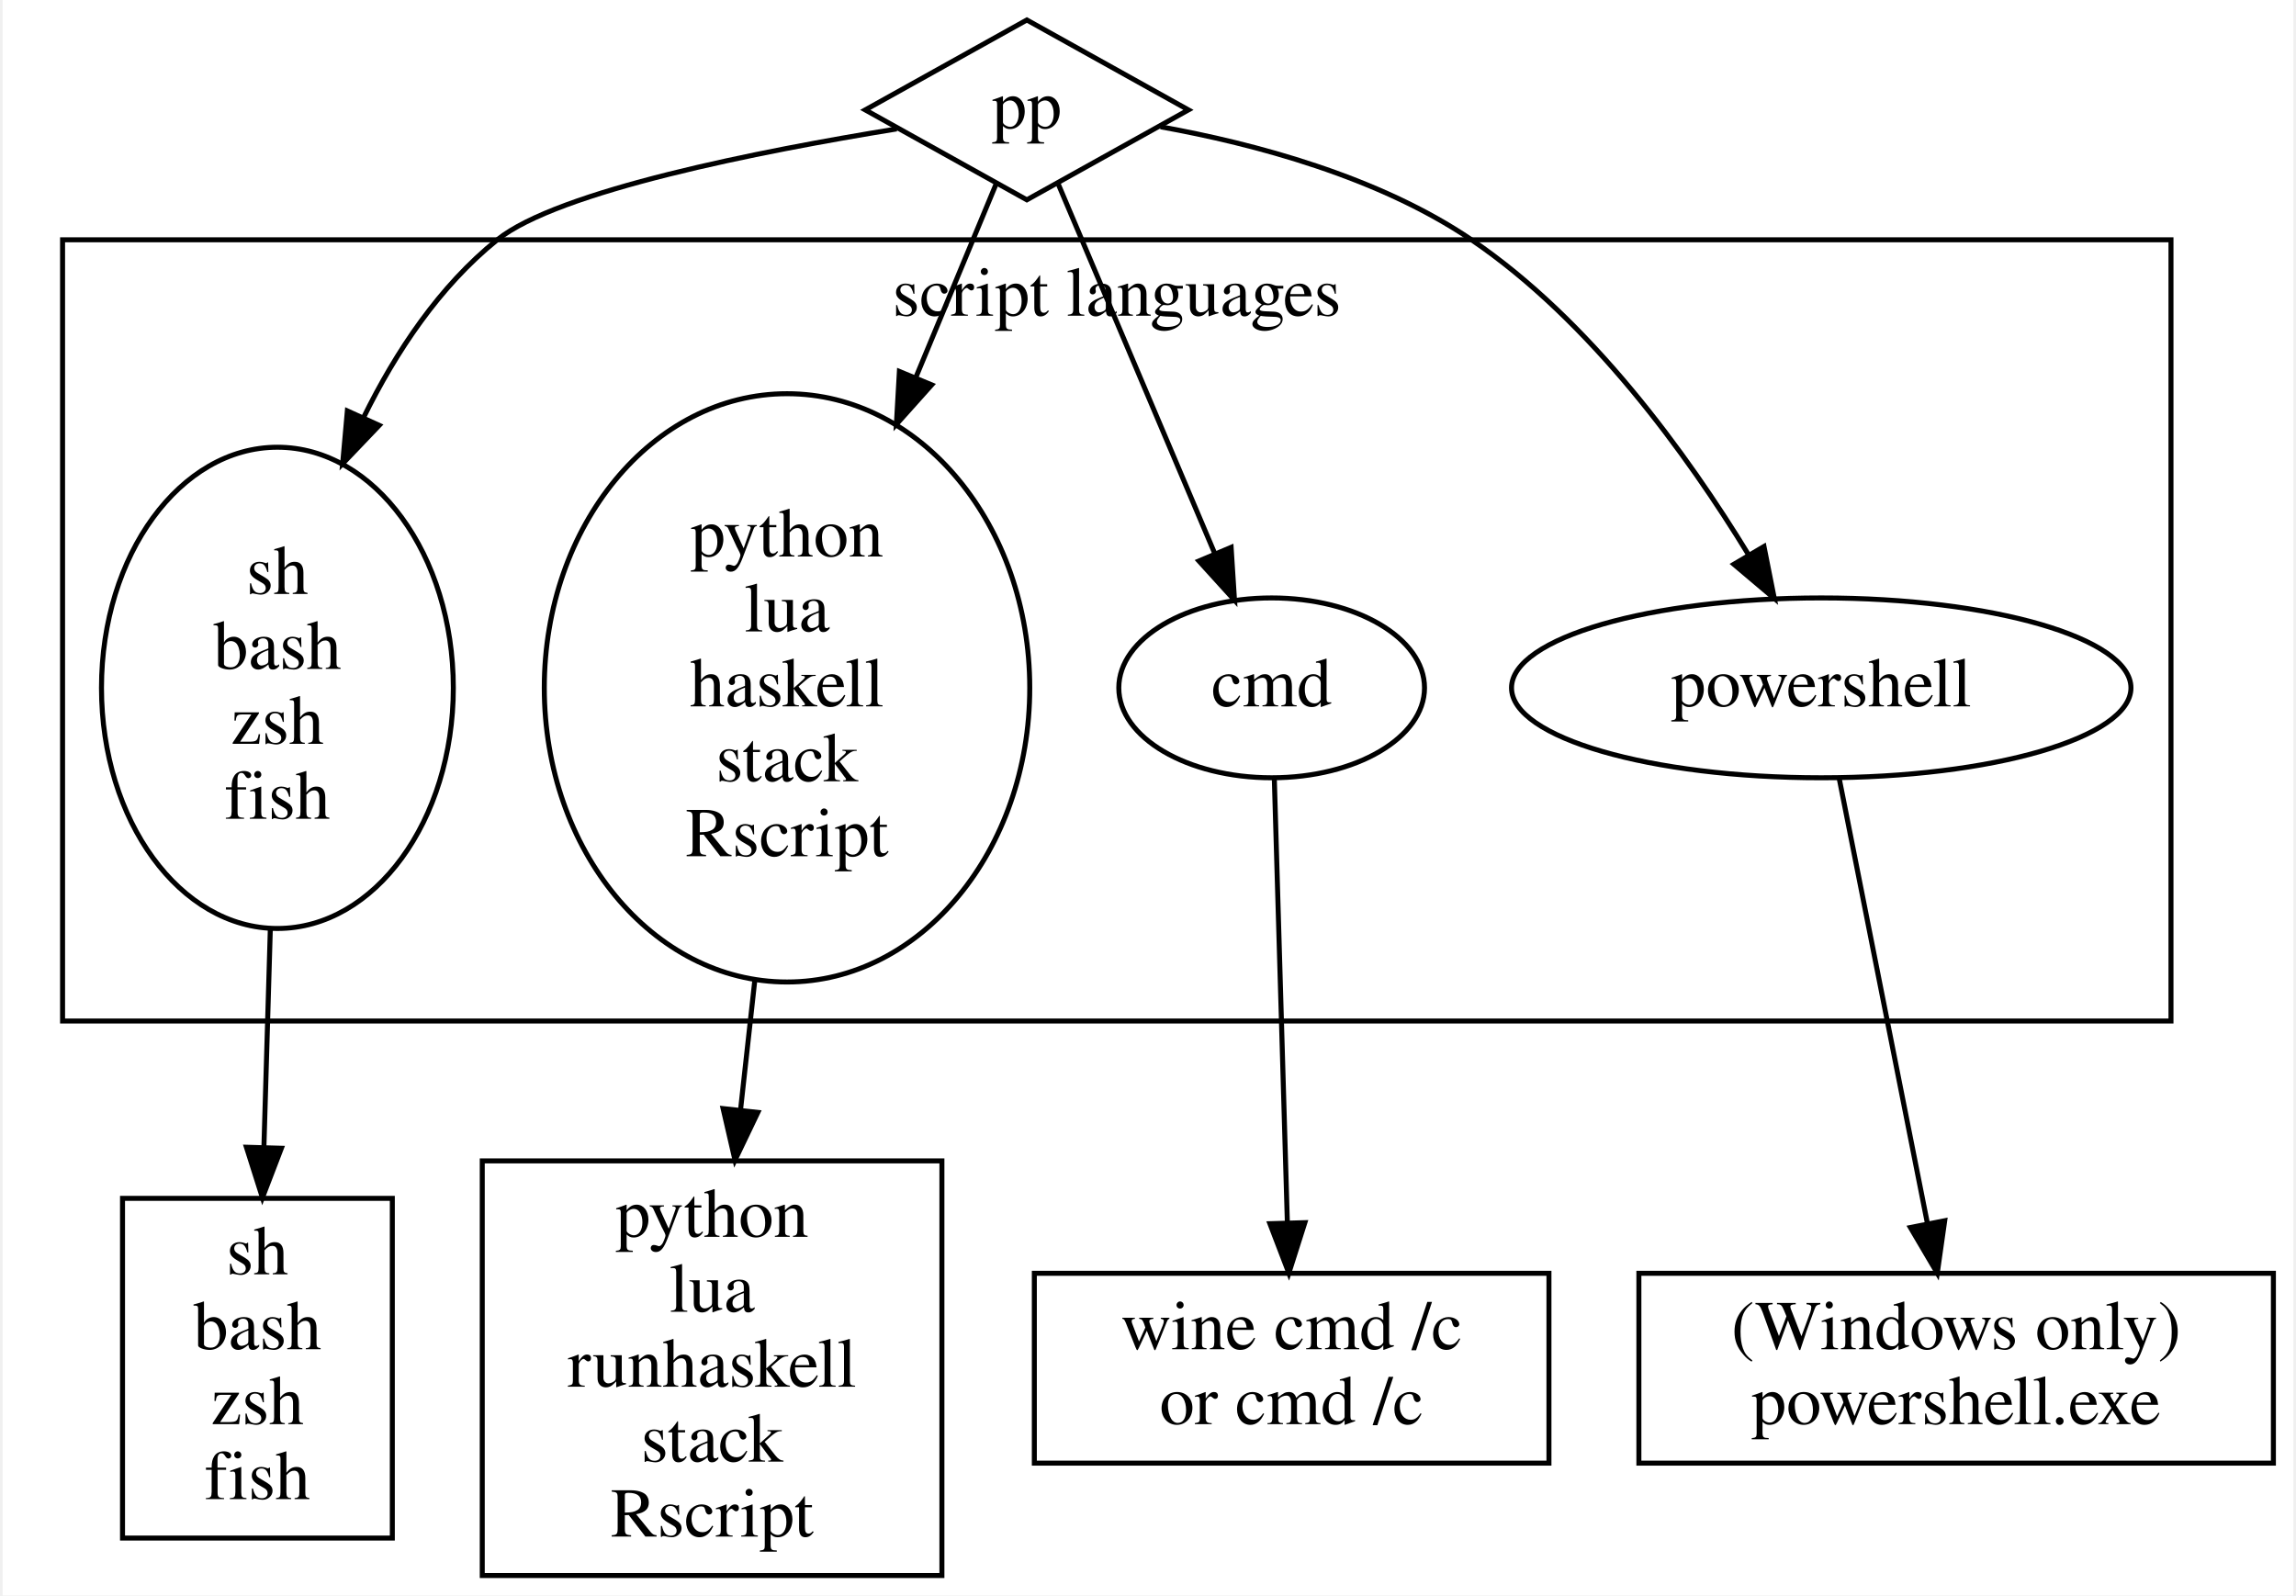
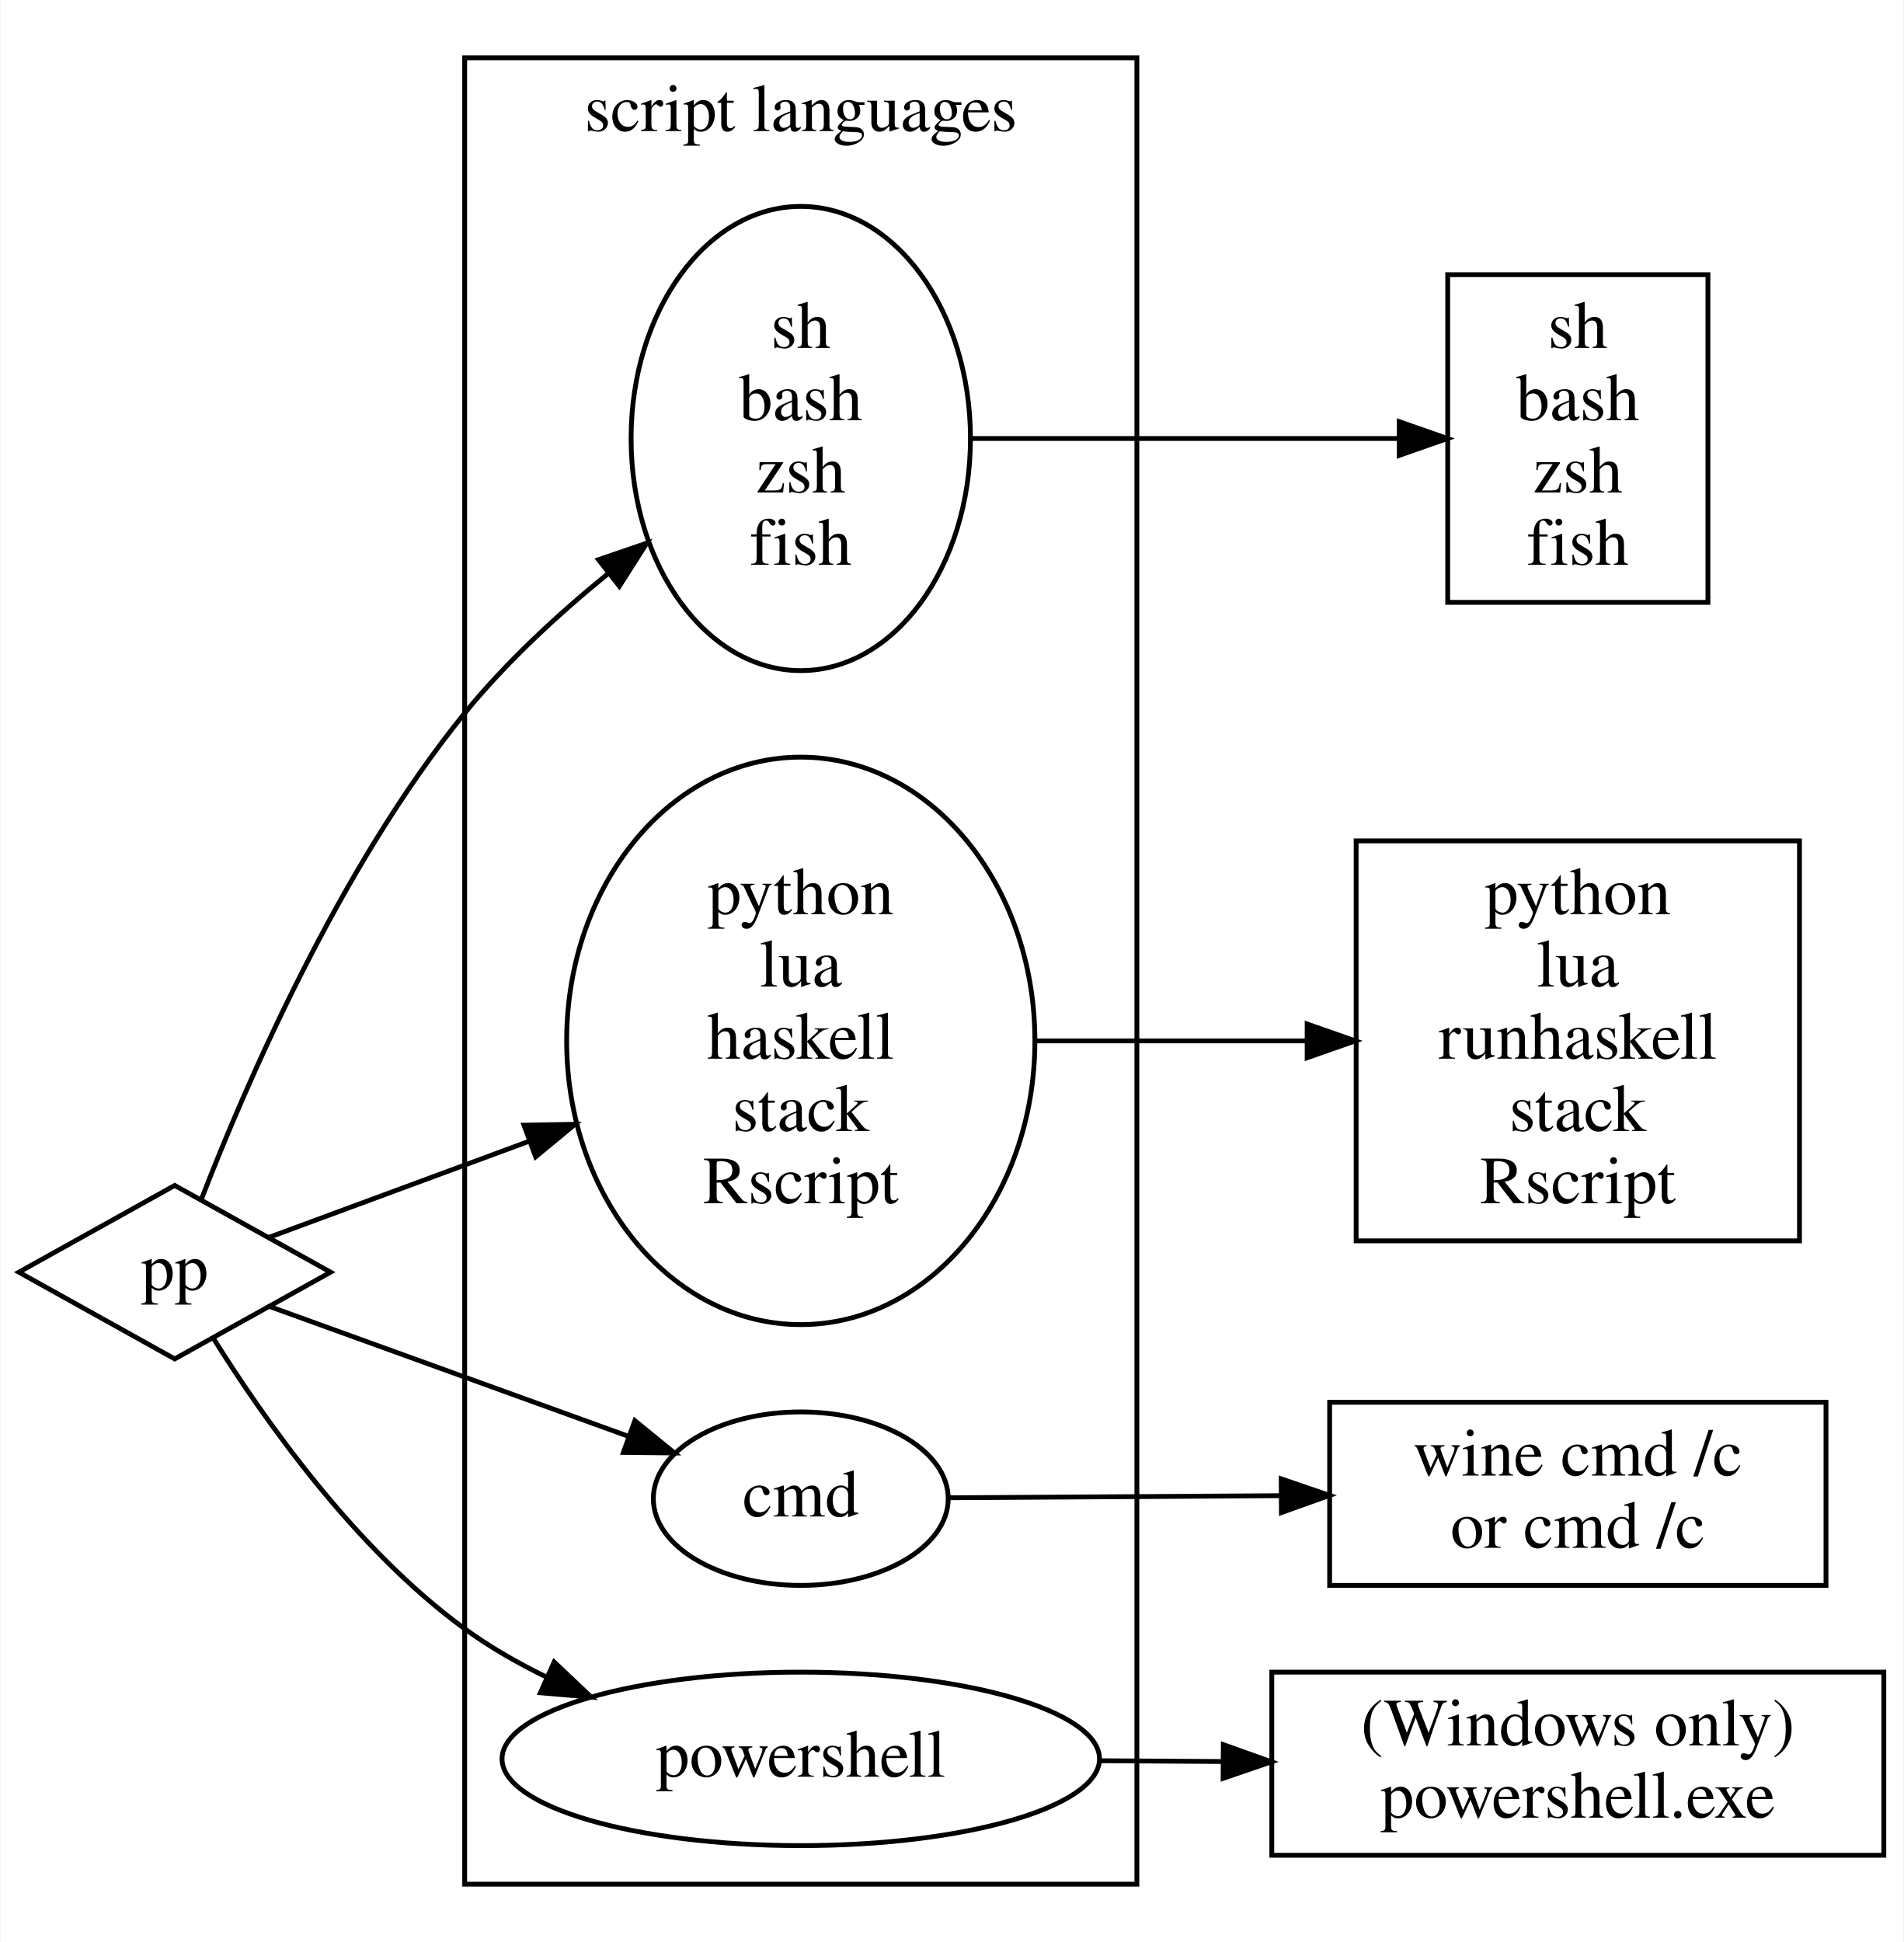
- <svg xmlns="http://www.w3.org/2000/svg" width="459pt" height="319pt" viewBox="0.00 0.00 458.50 319.38">
-   <g id="graph0" class="graph" transform="scale(1 1) rotate(0) translate(4 315.3797)">
-     <polygon fill="#ffffff" stroke="transparent" points="-4,4 -4,-315.38 454.5,-315.38 454.5,4 -4,4" />
+ <svg xmlns="http://www.w3.org/2000/svg" width="395pt" height="403pt" viewBox="0.00 0.00 394.83 403.00">
+   <g id="graph0" class="graph" transform="scale(1 1) rotate(0) translate(4 399)">
+     <polygon fill="#ffffff" stroke="transparent" points="-4,4 -4,-399 390.83,-399 390.83,4 -4,4" />
    <g id="clust1" class="cluster">
-       <polygon fill="none" stroke="#000000" points="8,-111 8,-267.38 430,-267.38 430,-111 8,-111" />
-       <text text-anchor="middle" x="219" y="-252.18" font-family="Times,serif" font-size="14.00" fill="#000000">script languages</text>
+       <polygon fill="none" stroke="#000000" points="92.341,-8 92.341,-387 231.83,-387 231.83,-8 92.341,-8" />
+       <text text-anchor="middle" x="162.085" y="-371.8" font-family="Times,serif" font-size="14.00" fill="#000000">script languages</text>
    </g>
    <g id="node1" class="node">
-       <ellipse fill="none" stroke="#000000" cx="51" cy="-177.69" rx="35.211" ry="48.167" />
-       <text text-anchor="middle" x="51" y="-196.49" font-family="Times,serif" font-size="14.00" fill="#000000">sh</text>
-       <text text-anchor="middle" x="51" y="-181.49" font-family="Times,serif" font-size="14.00" fill="#000000">bash</text>
-       <text text-anchor="middle" x="51" y="-166.49" font-family="Times,serif" font-size="14.00" fill="#000000">zsh</text>
-       <text text-anchor="middle" x="51" y="-151.49" font-family="Times,serif" font-size="14.00" fill="#000000">fish</text>
+       <ellipse fill="none" stroke="#000000" cx="162.085" cy="-308" rx="35.211" ry="48.167" />
+       <text text-anchor="middle" x="162.085" y="-326.8" font-family="Times,serif" font-size="14.00" fill="#000000">sh</text>
+       <text text-anchor="middle" x="162.085" y="-311.8" font-family="Times,serif" font-size="14.00" fill="#000000">bash</text>
+       <text text-anchor="middle" x="162.085" y="-296.8" font-family="Times,serif" font-size="14.00" fill="#000000">zsh</text>
+       <text text-anchor="middle" x="162.085" y="-281.8" font-family="Times,serif" font-size="14.00" fill="#000000">fish</text>
    </g>
    <g id="node6" class="node">
-       <polygon fill="none" stroke="#000000" points="74,-75.5 20,-75.5 20,-7.5 74,-7.5 74,-75.5" />
-       <text text-anchor="middle" x="47" y="-60.3" font-family="Times,serif" font-size="14.00" fill="#000000">sh</text>
-       <text text-anchor="middle" x="47" y="-45.3" font-family="Times,serif" font-size="14.00" fill="#000000">bash</text>
-       <text text-anchor="middle" x="47" y="-30.3" font-family="Times,serif" font-size="14.00" fill="#000000">zsh</text>
-       <text text-anchor="middle" x="47" y="-15.3" font-family="Times,serif" font-size="14.00" fill="#000000">fish</text>
+       <polygon fill="none" stroke="#000000" points="350.33,-342 296.33,-342 296.33,-274 350.33,-274 350.33,-342" />
+       <text text-anchor="middle" x="323.33" y="-326.8" font-family="Times,serif" font-size="14.00" fill="#000000">sh</text>
+       <text text-anchor="middle" x="323.33" y="-311.8" font-family="Times,serif" font-size="14.00" fill="#000000">bash</text>
+       <text text-anchor="middle" x="323.33" y="-296.8" font-family="Times,serif" font-size="14.00" fill="#000000">zsh</text>
+       <text text-anchor="middle" x="323.33" y="-281.8" font-family="Times,serif" font-size="14.00" fill="#000000">fish</text>
    </g>
    <g id="edge5" class="edge">
-       <path fill="none" stroke="#000000" d="M49.578,-129.291C49.163,-115.156 48.712,-99.783 48.304,-85.908" />
-       <polygon fill="#000000" stroke="#000000" points="51.795,-85.529 48.003,-75.636 44.798,-85.734 51.795,-85.529" />
+       <path fill="none" stroke="#000000" d="M197.471,-308C223.742,-308 259.488,-308 286.173,-308" />
+       <polygon fill="#000000" stroke="#000000" points="286.277,-311.5 296.277,-308 286.277,-304.5 286.277,-311.5" />
    </g>
    <g id="node2" class="node">
-       <ellipse fill="none" stroke="#000000" cx="153" cy="-177.69" rx="48.582" ry="58.88" />
-       <text text-anchor="middle" x="153" y="-203.99" font-family="Times,serif" font-size="14.00" fill="#000000">python</text>
-       <text text-anchor="middle" x="153" y="-188.99" font-family="Times,serif" font-size="14.00" fill="#000000">lua</text>
-       <text text-anchor="middle" x="153" y="-173.99" font-family="Times,serif" font-size="14.00" fill="#000000">haskell</text>
-       <text text-anchor="middle" x="153" y="-158.99" font-family="Times,serif" font-size="14.00" fill="#000000">stack</text>
-       <text text-anchor="middle" x="153" y="-143.99" font-family="Times,serif" font-size="14.00" fill="#000000">Rscript</text>
+       <ellipse fill="none" stroke="#000000" cx="162.085" cy="-183" rx="48.582" ry="58.88" />
+       <text text-anchor="middle" x="162.085" y="-209.3" font-family="Times,serif" font-size="14.00" fill="#000000">python</text>
+       <text text-anchor="middle" x="162.085" y="-194.3" font-family="Times,serif" font-size="14.00" fill="#000000">lua</text>
+       <text text-anchor="middle" x="162.085" y="-179.3" font-family="Times,serif" font-size="14.00" fill="#000000">haskell</text>
+       <text text-anchor="middle" x="162.085" y="-164.3" font-family="Times,serif" font-size="14.00" fill="#000000">stack</text>
+       <text text-anchor="middle" x="162.085" y="-149.3" font-family="Times,serif" font-size="14.00" fill="#000000">Rscript</text>
    </g>
    <g id="node7" class="node">
-       <polygon fill="none" stroke="#000000" points="184,-83 92,-83 92,0 184,0 184,-83" />
-       <text text-anchor="middle" x="138" y="-67.8" font-family="Times,serif" font-size="14.00" fill="#000000">python</text>
-       <text text-anchor="middle" x="138" y="-52.8" font-family="Times,serif" font-size="14.00" fill="#000000">lua</text>
-       <text text-anchor="middle" x="138" y="-37.8" font-family="Times,serif" font-size="14.00" fill="#000000">runhaskell</text>
-       <text text-anchor="middle" x="138" y="-22.8" font-family="Times,serif" font-size="14.00" fill="#000000">stack</text>
-       <text text-anchor="middle" x="138" y="-7.8" font-family="Times,serif" font-size="14.00" fill="#000000">Rscript</text>
+       <polygon fill="none" stroke="#000000" points="369.33,-224.5 277.33,-224.5 277.33,-141.5 369.33,-141.5 369.33,-224.5" />
+       <text text-anchor="middle" x="323.33" y="-209.3" font-family="Times,serif" font-size="14.00" fill="#000000">python</text>
+       <text text-anchor="middle" x="323.33" y="-194.3" font-family="Times,serif" font-size="14.00" fill="#000000">lua</text>
+       <text text-anchor="middle" x="323.33" y="-179.3" font-family="Times,serif" font-size="14.00" fill="#000000">runhaskell</text>
+       <text text-anchor="middle" x="323.33" y="-164.3" font-family="Times,serif" font-size="14.00" fill="#000000">stack</text>
+       <text text-anchor="middle" x="323.33" y="-149.3" font-family="Times,serif" font-size="14.00" fill="#000000">Rscript</text>
    </g>
    <g id="edge6" class="edge">
-       <path fill="none" stroke="#000000" d="M146.552,-119.143C145.603,-110.532 144.632,-101.713 143.7,-93.253" />
-       <polygon fill="#000000" stroke="#000000" points="147.161,-92.704 142.587,-83.148 140.203,-93.471 147.161,-92.704" />
+       <path fill="none" stroke="#000000" d="M210.902,-183C228.573,-183 248.672,-183 266.941,-183" />
+       <polygon fill="#000000" stroke="#000000" points="267.163,-186.5 277.163,-183 267.163,-179.5 267.163,-186.5" />
    </g>
    <g id="node3" class="node">
-       <ellipse fill="none" stroke="#000000" cx="250" cy="-177.69" rx="30.595" ry="18" />
-       <text text-anchor="middle" x="250" y="-173.99" font-family="Times,serif" font-size="14.00" fill="#000000">cmd</text>
+       <ellipse fill="none" stroke="#000000" cx="162.085" cy="-88" rx="30.595" ry="18" />
+       <text text-anchor="middle" x="162.085" y="-84.3" font-family="Times,serif" font-size="14.00" fill="#000000">cmd</text>
    </g>
    <g id="node8" class="node">
-       <polygon fill="none" stroke="#000000" points="305.5,-60.5 202.5,-60.5 202.5,-22.5 305.5,-22.5 305.5,-60.5" />
-       <text text-anchor="middle" x="254" y="-45.3" font-family="Times,serif" font-size="14.00" fill="#000000">wine cmd /c</text>
-       <text text-anchor="middle" x="254" y="-30.3" font-family="Times,serif" font-size="14.00" fill="#000000">or cmd /c</text>
+       <polygon fill="none" stroke="#000000" points="374.83,-108 271.83,-108 271.83,-70 374.83,-70 374.83,-108" />
+       <text text-anchor="middle" x="323.33" y="-92.8" font-family="Times,serif" font-size="14.00" fill="#000000">wine cmd /c</text>
+       <text text-anchor="middle" x="323.33" y="-77.8" font-family="Times,serif" font-size="14.00" fill="#000000">or cmd /c</text>
    </g>
    <g id="edge7" class="edge">
-       <path fill="none" stroke="#000000" d="M250.531,-159.605C251.199,-136.865 252.354,-97.541 253.146,-70.561" />
-       <polygon fill="#000000" stroke="#000000" points="256.646,-70.636 253.441,-60.537 249.649,-70.43 256.646,-70.636" />
+       <path fill="none" stroke="#000000" d="M192.794,-88.19C212.215,-88.311 238.007,-88.471 261.534,-88.617" />
+       <polygon fill="#000000" stroke="#000000" points="261.781,-92.118 271.802,-88.68 261.824,-85.118 261.781,-92.118" />
    </g>
    <g id="node4" class="node">
-       <ellipse fill="none" stroke="#000000" cx="360" cy="-177.69" rx="61.99" ry="18" />
-       <text text-anchor="middle" x="360" y="-173.99" font-family="Times,serif" font-size="14.00" fill="#000000">powershell</text>
+       <ellipse fill="none" stroke="#000000" cx="162.085" cy="-34" rx="61.99" ry="18" />
+       <text text-anchor="middle" x="162.085" y="-30.3" font-family="Times,serif" font-size="14.00" fill="#000000">powershell</text>
    </g>
    <g id="node9" class="node">
-       <polygon fill="none" stroke="#000000" points="450.5,-60.5 323.5,-60.5 323.5,-22.5 450.5,-22.5 450.5,-60.5" />
-       <text text-anchor="middle" x="387" y="-45.3" font-family="Times,serif" font-size="14.00" fill="#000000">(Windows only)</text>
-       <text text-anchor="middle" x="387" y="-30.3" font-family="Times,serif" font-size="14.00" fill="#000000">powershell.exe</text>
+       <polygon fill="none" stroke="#000000" points="386.83,-52 259.83,-52 259.83,-14 386.83,-14 386.83,-52" />
+       <text text-anchor="middle" x="323.33" y="-36.8" font-family="Times,serif" font-size="14.00" fill="#000000">(Windows only)</text>
+       <text text-anchor="middle" x="323.33" y="-21.8" font-family="Times,serif" font-size="14.00" fill="#000000">powershell.exe</text>
    </g>
    <g id="edge8" class="edge">
-       <path fill="none" stroke="#000000" d="M363.585,-159.605C368.094,-136.865 375.89,-97.541 381.238,-70.561" />
-       <polygon fill="#000000" stroke="#000000" points="384.714,-71.027 383.226,-60.537 377.848,-69.666 384.714,-71.027" />
+       <path fill="none" stroke="#000000" d="M223.966,-33.616C232.392,-33.564 241.107,-33.51 249.715,-33.456" />
+       <polygon fill="#000000" stroke="#000000" points="249.769,-36.956 259.747,-33.394 249.725,-29.956 249.769,-36.956" />
    </g>
    <g id="node5" class="node">
-       <polygon fill="none" stroke="#000000" points="201,-311.38 168.658,-293.38 201,-275.38 233.342,-293.38 201,-311.38" />
-       <text text-anchor="middle" x="201" y="-289.68" font-family="Times,serif" font-size="14.00" fill="#000000">pp</text>
+       <polygon fill="none" stroke="#000000" points="32.17,-153 -.171,-135 32.17,-117 64.512,-135 32.17,-153" />
+       <text text-anchor="middle" x="32.17" y="-131.3" font-family="Times,serif" font-size="14.00" fill="#000000">pp</text>
    </g>
    <g id="edge1" class="edge">
-       <path fill="none" stroke="#000000" d="M174.957,-289.575C147.693,-285.148 107.179,-277.18 95,-267.38 83.472,-258.103 74.742,-245.049 68.224,-231.765" />
-       <polygon fill="#000000" stroke="#000000" points="71.374,-230.238 64.058,-222.575 64.999,-233.128 71.374,-230.238" />
+       <path fill="none" stroke="#000000" d="M37.674,-150.056C46.667,-173.343 66.169,-218.771 92.341,-251 100.904,-261.544 111.685,-271.495 122.193,-280.041" />
+       <polygon fill="#000000" stroke="#000000" points="120.111,-282.857 130.135,-286.29 124.44,-277.355 120.111,-282.857" />
    </g>
    <g id="edge2" class="edge">
-       <path fill="none" stroke="#000000" d="M194.921,-278.728C190.741,-268.652 184.875,-254.516 178.853,-240.002" />
-       <polygon fill="#000000" stroke="#000000" points="181.955,-238.344 174.89,-230.449 175.489,-241.026 181.955,-238.344" />
+       <path fill="none" stroke="#000000" d="M51.62,-142.186C66.037,-147.513 86.464,-155.06 105.839,-162.218" />
+       <polygon fill="#000000" stroke="#000000" points="104.641,-165.507 115.234,-165.69 107.067,-158.941 104.641,-165.507" />
    </g>
    <g id="edge3" class="edge">
-       <path fill="none" stroke="#000000" d="M207.206,-278.728C215.093,-260.107 228.855,-227.613 238.643,-204.504" />
-       <polygon fill="#000000" stroke="#000000" points="241.888,-205.816 242.565,-195.243 235.442,-203.086 241.888,-205.816" />
+       <path fill="none" stroke="#000000" d="M51.902,-127.862C71.616,-120.73 102.364,-109.606 126.374,-100.919" />
+       <polygon fill="#000000" stroke="#000000" points="127.656,-104.178 135.869,-97.485 125.274,-97.595 127.656,-104.178" />
    </g>
    <g id="edge4" class="edge">
-       <path fill="none" stroke="#000000" d="M227.774,-289.996C246.482,-286.623 271.351,-280.033 290,-267.38 313.813,-251.223 333.193,-224.408 345.473,-204.298" />
-       <polygon fill="#000000" stroke="#000000" points="348.542,-205.985 350.606,-195.593 342.512,-202.429 348.542,-205.985" />
+       <path fill="none" stroke="#000000" d="M40.272,-121.162C50.511,-104.755 69.575,-77.555 92.341,-61 97.51,-57.242 103.269,-53.93 109.2,-51.033" />
+       <polygon fill="#000000" stroke="#000000" points="110.911,-54.102 118.603,-46.817 108.047,-47.715 110.911,-54.102" />
    </g>
  </g>
</svg>
